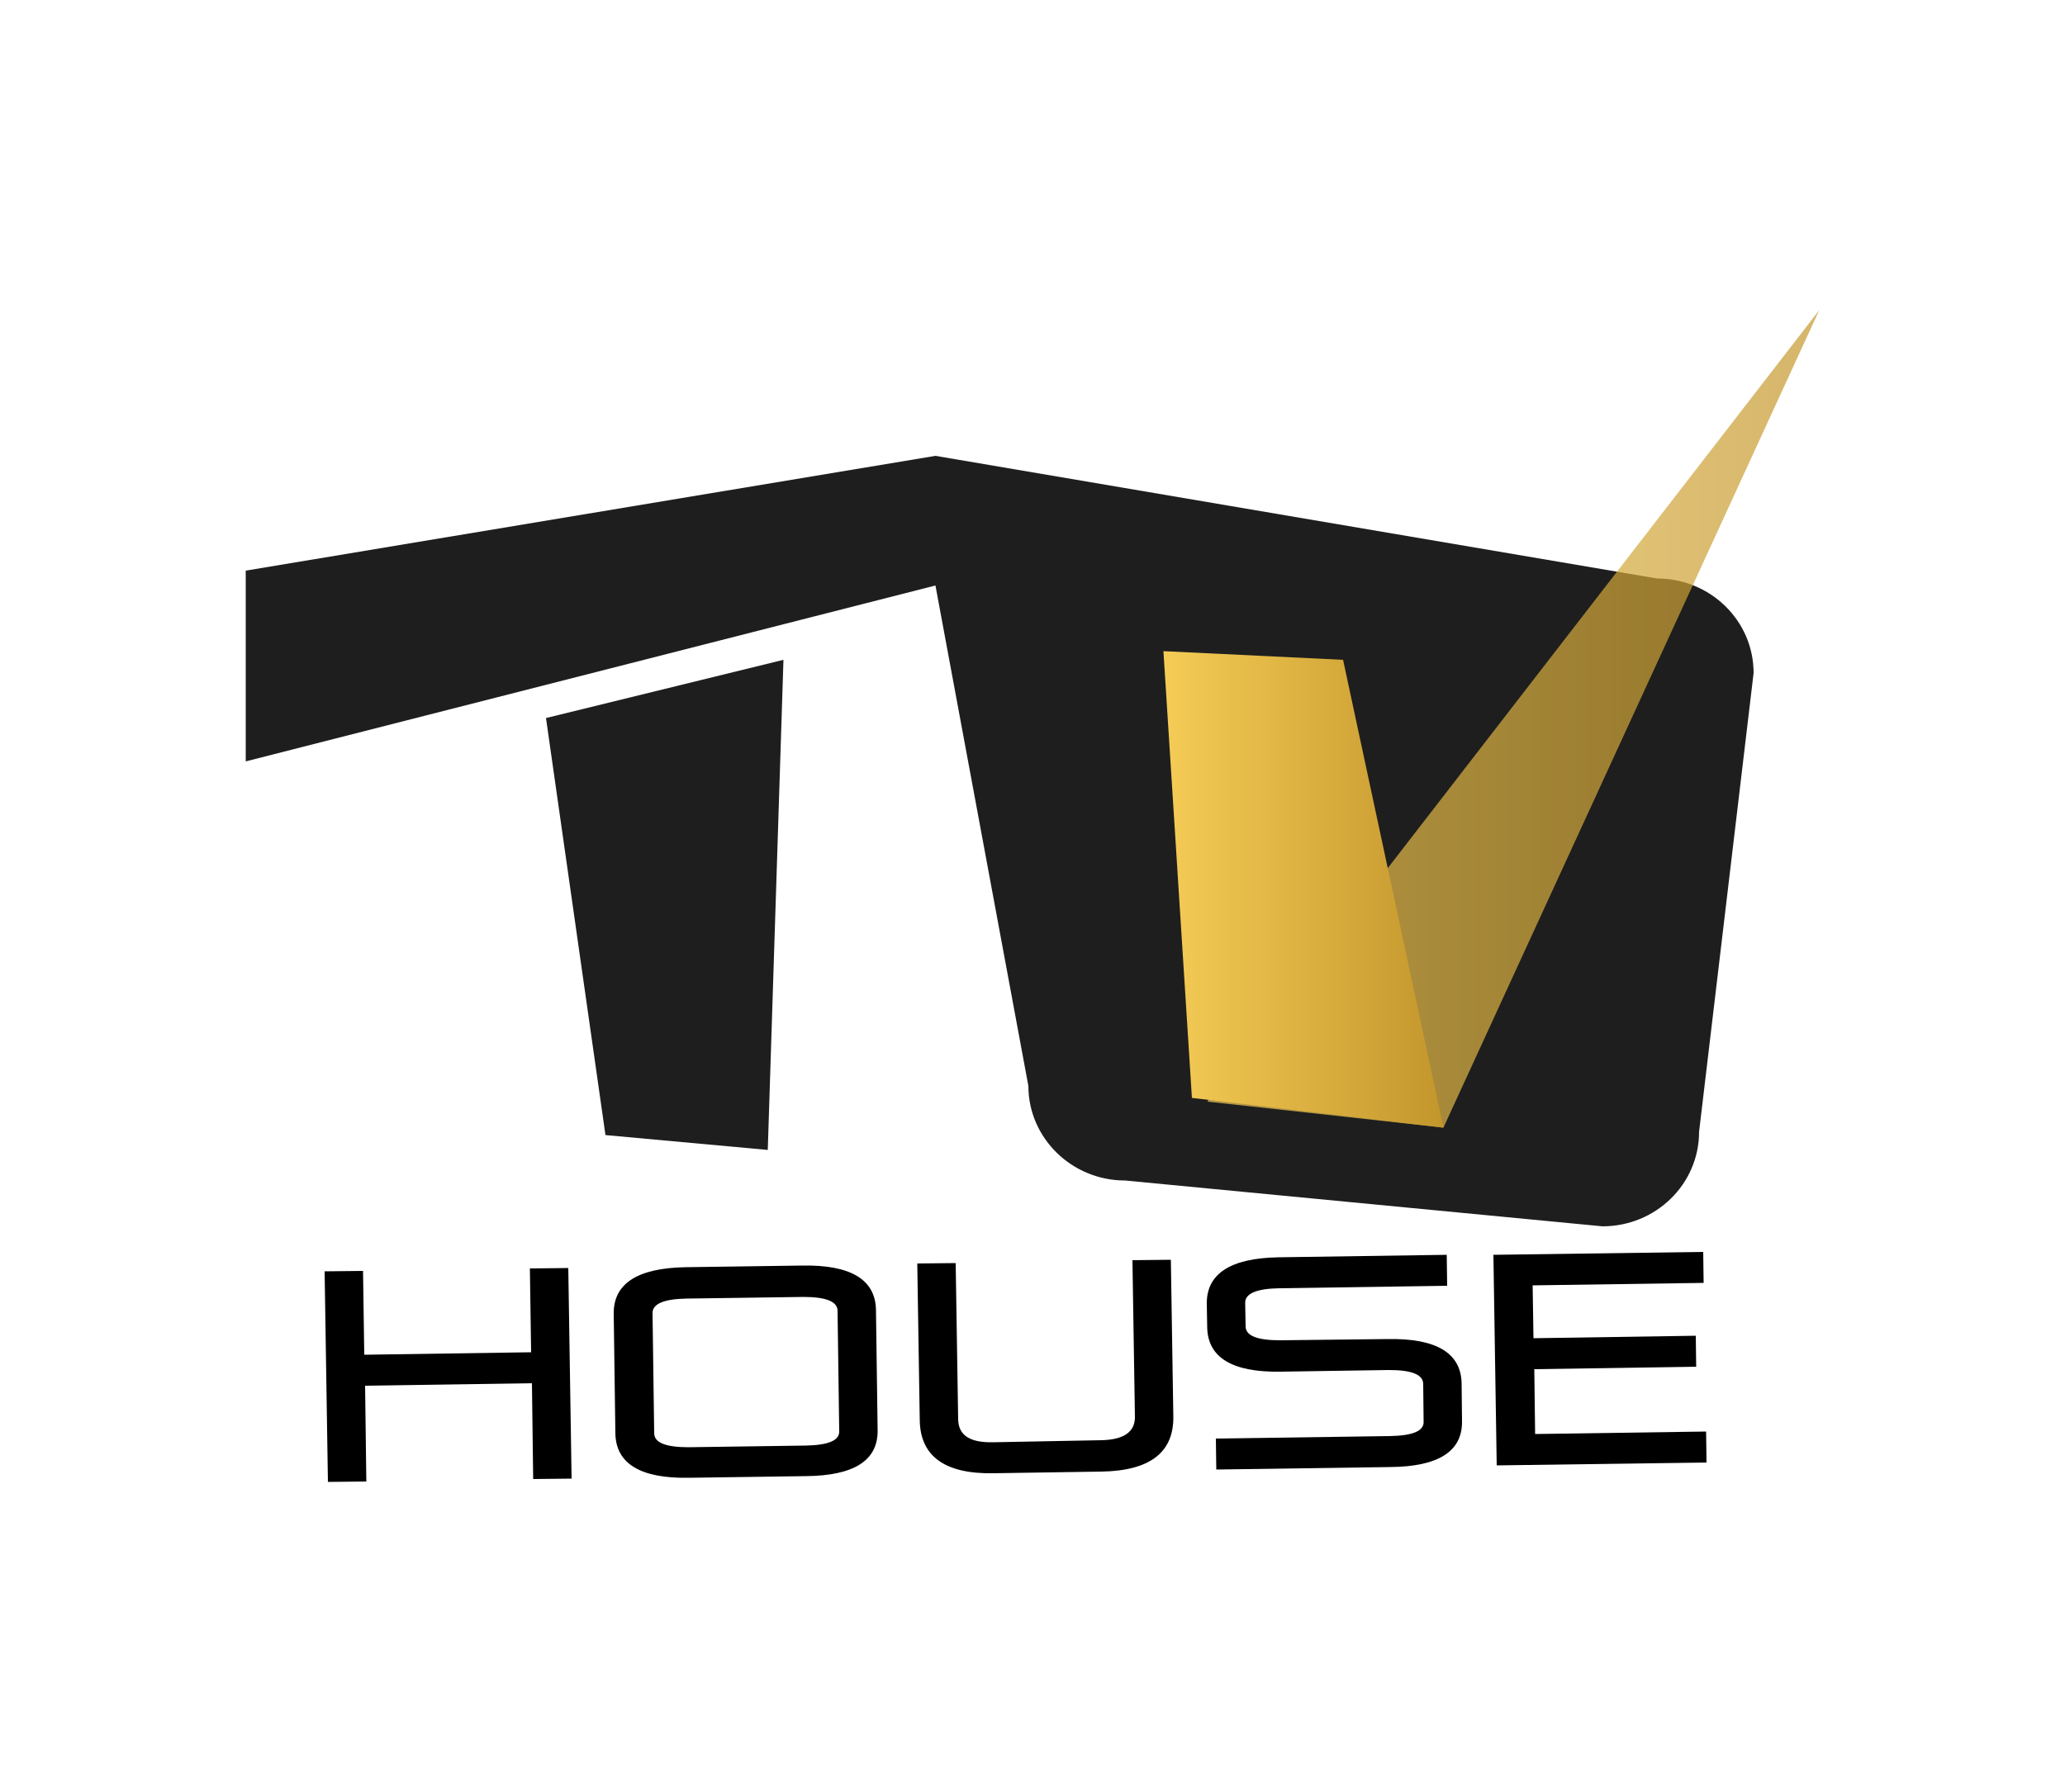
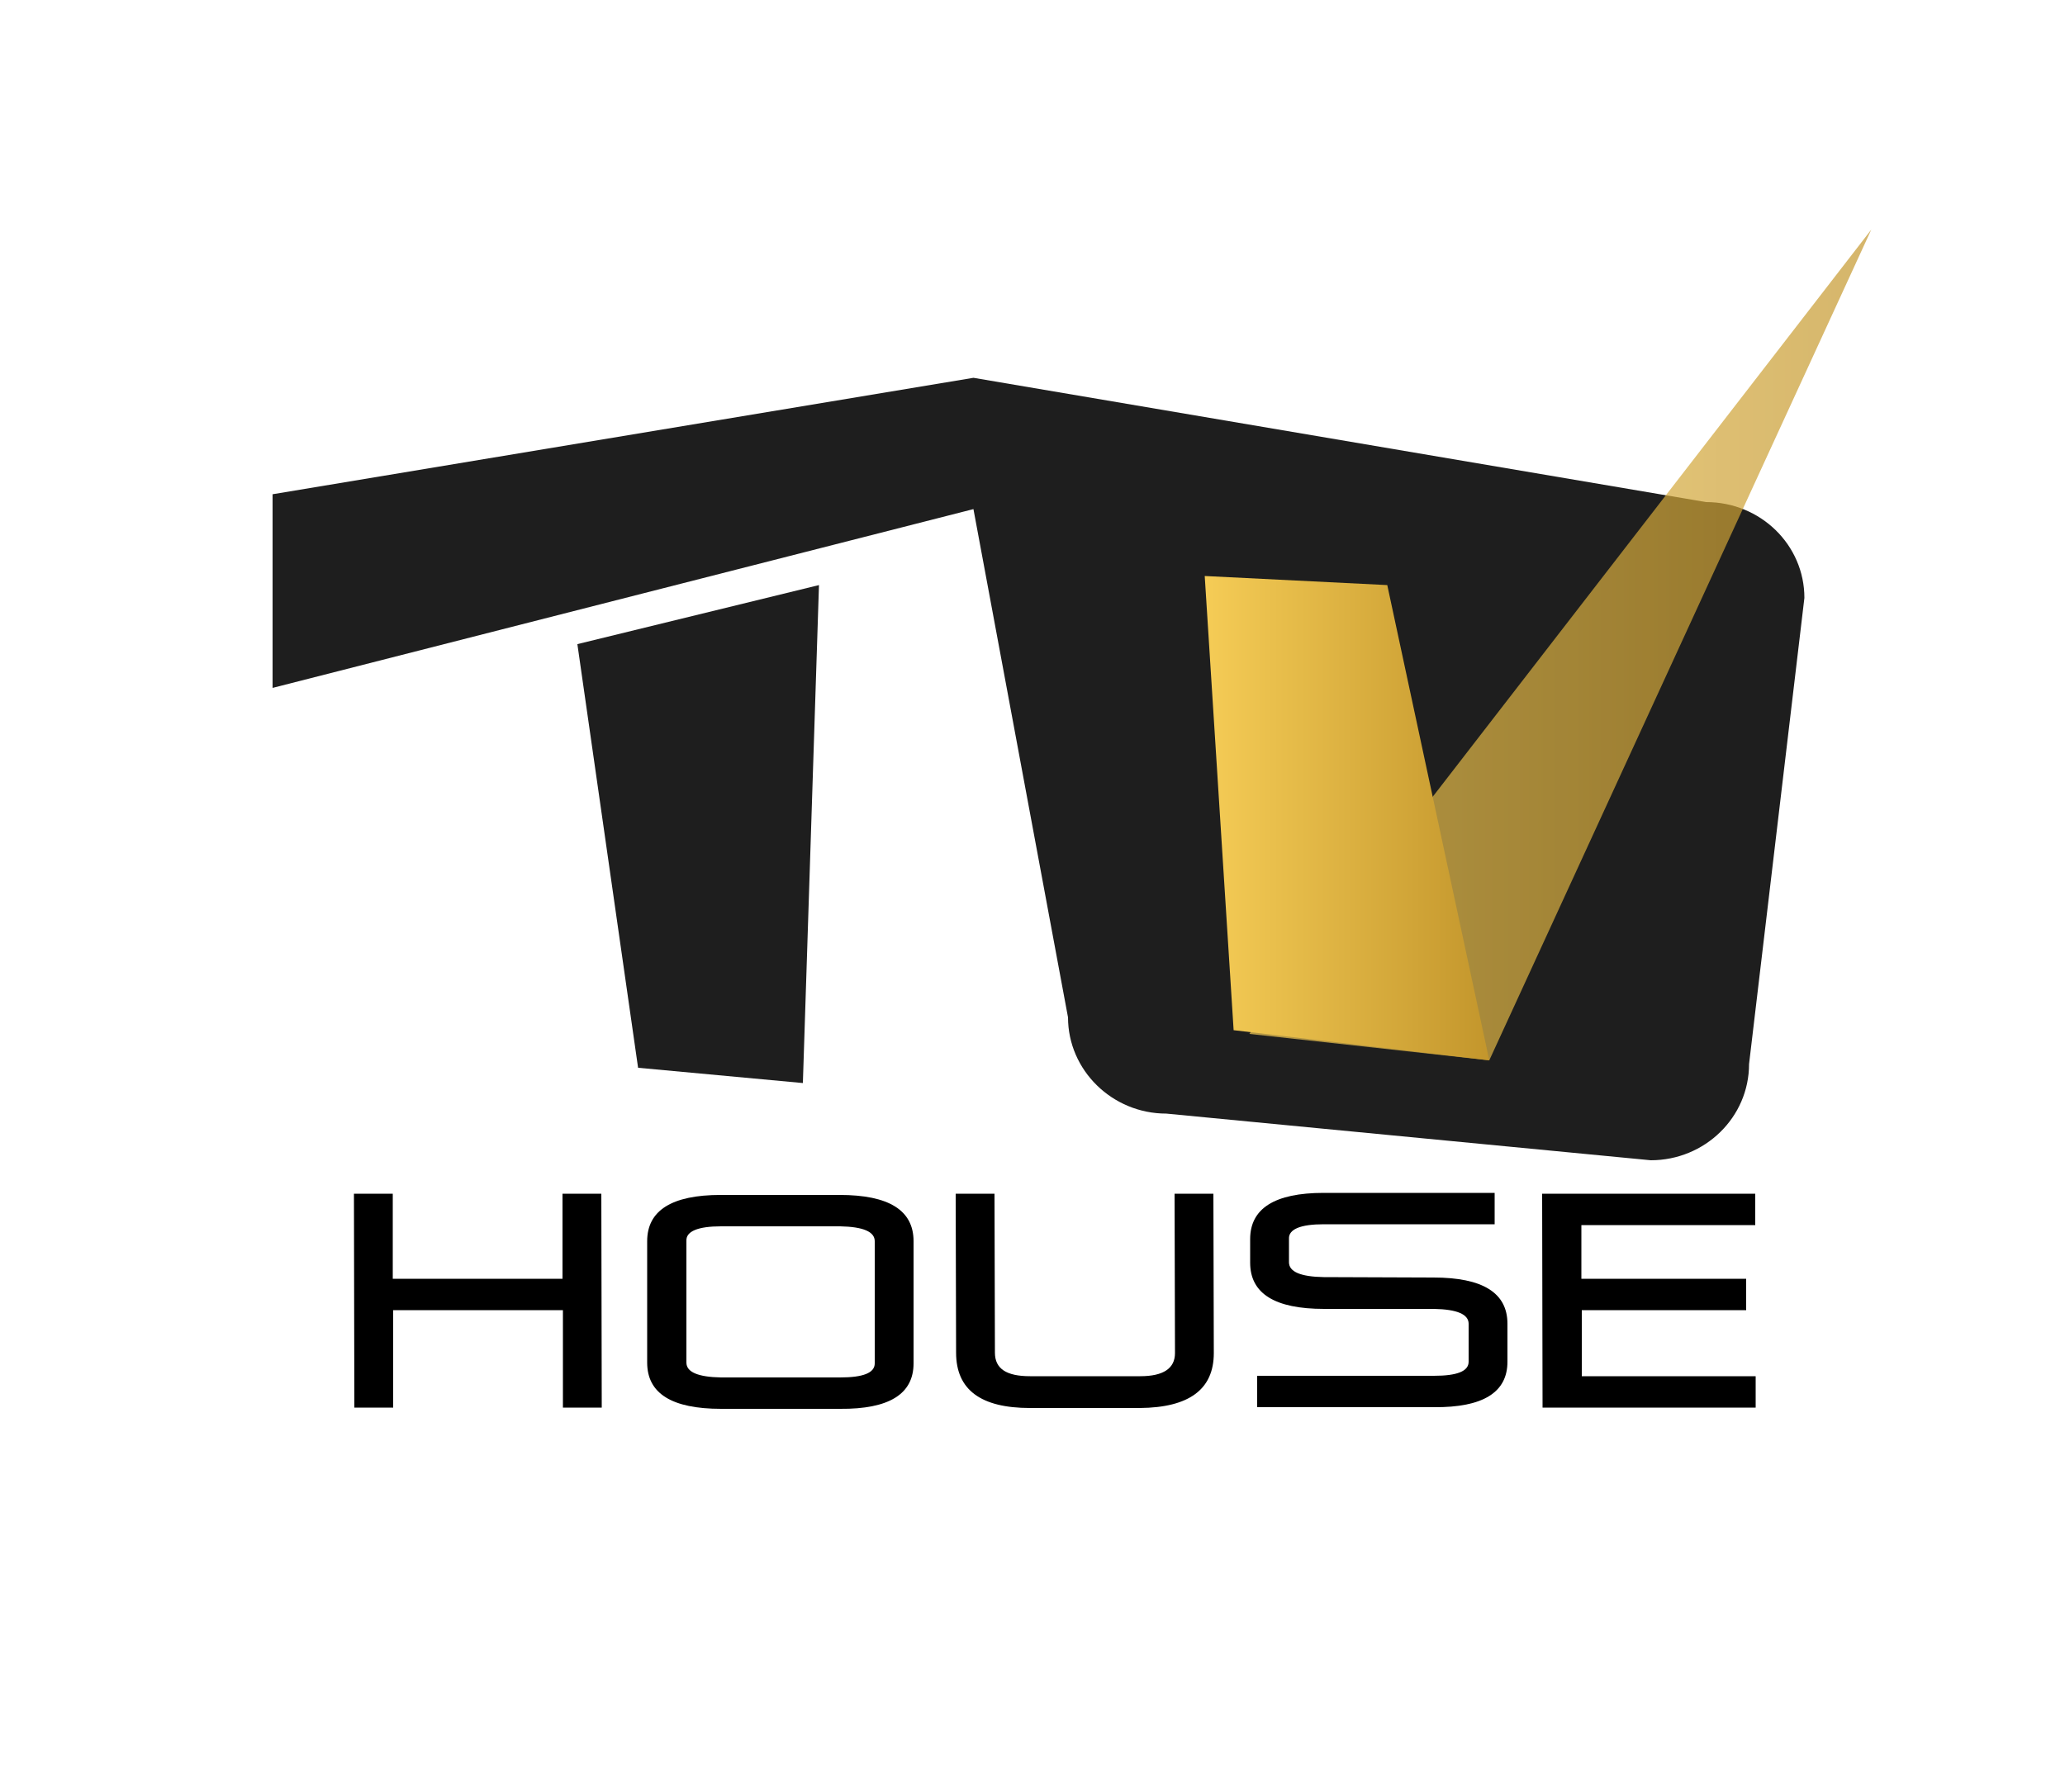
- <svg xmlns="http://www.w3.org/2000/svg" version="1.1" id="Layer_1" x="0px" y="0px" viewBox="0 0 500 434" enable-background="new 0 0 500 434" xml:space="preserve">
+ <svg xmlns="http://www.w3.org/2000/svg" version="1.1" id="Layer_1" x="0px" y="0px" viewBox="0 0 500 434" style="enable-background:new 0 0 500 434;" xml:space="preserve">
+   <style type="text/css">
+ 	.st0{fill:#1E1E1E;}
+ 	.st1{opacity:0.7;fill:url(#SVGID_1_);enable-background:new    ;}
+ 	.st2{fill:url(#SVGID_2_);}
+ </style>
  <g>
-     <path fill="#1E1E1E" d="M401.2,140.1l-174.7-29.7l-167,27.8v46.2l167-42.6L249,263c0,12.6,10.5,22.9,23.4,22.9l115.6,11.1   c12.9,0,23.4-10.2,23.4-22.9L424.6,163C424.6,150.3,414.1,140.1,401.2,140.1z" />
-     <polygon fill="#1E1E1E" points="132.2,173.9 189.7,159.8 185.9,278.5 146.6,274.9  " />
-     <path d="M148.6,318.2c-0.1-7.3,5.7-11.1,17.4-11.3l28.3-0.4c11.7-0.2,17.7,3.4,17.8,10.8l0.4,29.1c0.1,7.3-5.7,11-17.4,11.1   l-28.3,0.4c-11.7,0.2-17.7-3.4-17.8-10.8L148.6,318.2z M195,350.1c5.5-0.1,8.3-1.2,8.2-3.5l-0.4-29.1c0-2.3-2.8-3.4-8.3-3.4   l-28.3,0.4c-5.5,0.1-8.3,1.3-8.2,3.6l0.4,29c0,2.3,2.8,3.4,8.3,3.4L195,350.1z" />
-     <path d="M128.8,335l-40.4,0.6l0.3,23.2l-9.3,0.1l-0.8-51l9.3-0.1l0.3,20.3l40.4-0.6l-0.3-20.3l9.3-0.1l0.8,51l-9.3,0.1L128.8,335z" />
-     <path d="M266.6,348.8c5.5-0.1,8.2-2,8.2-5.6l-0.6-38l9.3-0.1l0.6,38c0.1,8.7-5.7,13.1-17.4,13.3l-26.2,0.4   c-11.7,0.2-17.7-4.1-17.8-12.9l-0.6-37.9l9.3-0.1l0.6,37.9c0.1,3.8,2.8,5.6,8.4,5.5L266.6,348.8z" />
-     <path d="M336.1,324.3c11.7-0.2,17.7,3.4,17.8,10.8l0.1,9.1c0.1,7.3-5.7,11-17.4,11.1l-42.1,0.6l-0.1-7.5l42.1-0.6   c5.5-0.1,8.3-1.2,8.2-3.5l-0.1-9.1c0-2.3-2.8-3.4-8.3-3.4l-26.2,0.4c-11.7,0.2-17.7-3.4-17.8-10.8l-0.1-5.6   c-0.1-7.3,5.7-11.1,17.4-11.3l40.7-0.6l0.1,7.5l-40.7,0.6c-5.5,0.1-8.3,1.3-8.2,3.6l0.1,5.6c0,2.3,2.8,3.4,8.3,3.4L336.1,324.3z" />
-     <path d="M371.5,331.6l0.2,15.7l41.4-0.6l0.1,7.5l-50.8,0.7l-0.8-51l50.8-0.7l0.1,7.5l-41.4,0.6l0.2,12.8l39.3-0.6l0.1,7.5   L371.5,331.6z" />
-     <linearGradient id="SVGID_1_" gradientUnits="userSpaceOnUse" x1="292.285" y1="174.055" x2="440.51" y2="174.055">
+     <path class="st0" d="M413.1,121.6L235.7,91.5L66,119.7v46.9l169.7-43.3l22.9,123.1c0,12.8,10.7,23.3,23.8,23.3L399.7,281   c13.1,0,23.8-10.4,23.8-23.3l13.4-112.9C436.9,132,426.3,121.6,413.1,121.6z" />
+     <polygon class="st0" points="139.8,156 198.3,141.7 194.4,262.3 154.5,258.6  " />
+     <path d="M156.7,300.6c0-7.4,5.9-11.2,17.8-11.2l28.8,0c11.9,0,17.9,3.7,17.9,11.2l0,29.6c0,7.4-5.9,11.1-17.8,11l-28.8,0   c-11.9,0-17.9-3.7-17.9-11.2L156.7,300.6z M203.4,333.6c5.6,0,8.4-1.1,8.4-3.4l0-29.6c0-2.3-2.8-3.5-8.4-3.6l-28.8,0   c-5.6,0-8.5,1.2-8.4,3.5l0,29.5c0,2.3,2.8,3.5,8.4,3.6L203.4,333.6z" />
+     <path d="M136.3,317.3l-41.1,0l0,23.6l-9.4,0l-0.1-51.8l9.4,0l0,20.6l41.1,0l0-20.6l9.4,0l0.1,51.8l-9.4,0L136.3,317.3z" />
+     <path d="M276.1,333.3c5.6,0,8.4-1.9,8.4-5.6l-0.1-38.6l9.4,0l0.1,38.6c0,8.8-6,13.2-17.9,13.3l-26.6,0c-11.9,0-17.9-4.4-17.9-13.4   l-0.1-38.5l9.4,0l0.1,38.5c0,3.9,2.8,5.7,8.5,5.7L276.1,333.3z" />
+     <path d="M347.1,309.4c11.9,0,17.9,3.7,17.9,11.2l0,9.2c0,7.4-5.9,11.1-17.8,11l-42.8,0l0-7.6l42.8,0c5.6,0,8.4-1.1,8.4-3.4l0-9.2   c0-2.3-2.8-3.5-8.4-3.6l-26.6,0c-11.9,0-17.9-3.7-17.9-11.2l0-5.7c0-7.4,5.9-11.2,17.8-11.2l41.4,0l0,7.6l-41.4,0   c-5.6,0-8.5,1.2-8.4,3.5l0,5.7c0,2.3,2.8,3.5,8.4,3.6L347.1,309.4z" />
+     <path d="M383,317.3l0,16l42.1,0l0,7.6l-51.6,0l-0.1-51.8l51.6,0l0,7.6l-42.1,0l0,13l39.9,0l0,7.6L383,317.3z" />
+     <linearGradient id="SVGID_1_" gradientUnits="userSpaceOnUse" x1="302.505" y1="279.82" x2="453.078" y2="279.82" gradientTransform="matrix(1 0 0 -1 0 436)">
      <stop offset="0" style="stop-color:#F5CC56" />
      <stop offset="1" style="stop-color:#C3962C" />
    </linearGradient>
-     <path opacity="0.7" fill="url(#SVGID_1_)" d="M440.5,75.1l-91,198l-57.2-6.3L440.5,75.1z" />
-     <linearGradient id="SVGID_2_" gradientUnits="userSpaceOnUse" x1="281.687" y1="215.376" x2="349.473" y2="215.376">
+     <path class="st1" d="M453.1,55.6l-92.5,201.2l-58.1-6.4L453.1,55.6z" />
+     <linearGradient id="SVGID_2_" gradientUnits="userSpaceOnUse" x1="291.735" y1="237.858" x2="360.621" y2="237.858" gradientTransform="matrix(1 0 0 -1 0 436)">
      <stop offset="0" style="stop-color:#F5CC56" />
      <stop offset="1" style="stop-color:#C3962C" />
    </linearGradient>
-     <polygon fill="url(#SVGID_2_)" points="349.5,273.1 288.6,265.9 281.7,157.7 325.2,159.8  " />
+     <polygon class="st2" points="360.6,256.8 298.7,249.5 291.7,139.5 335.9,141.7  " />
  </g>
</svg>
